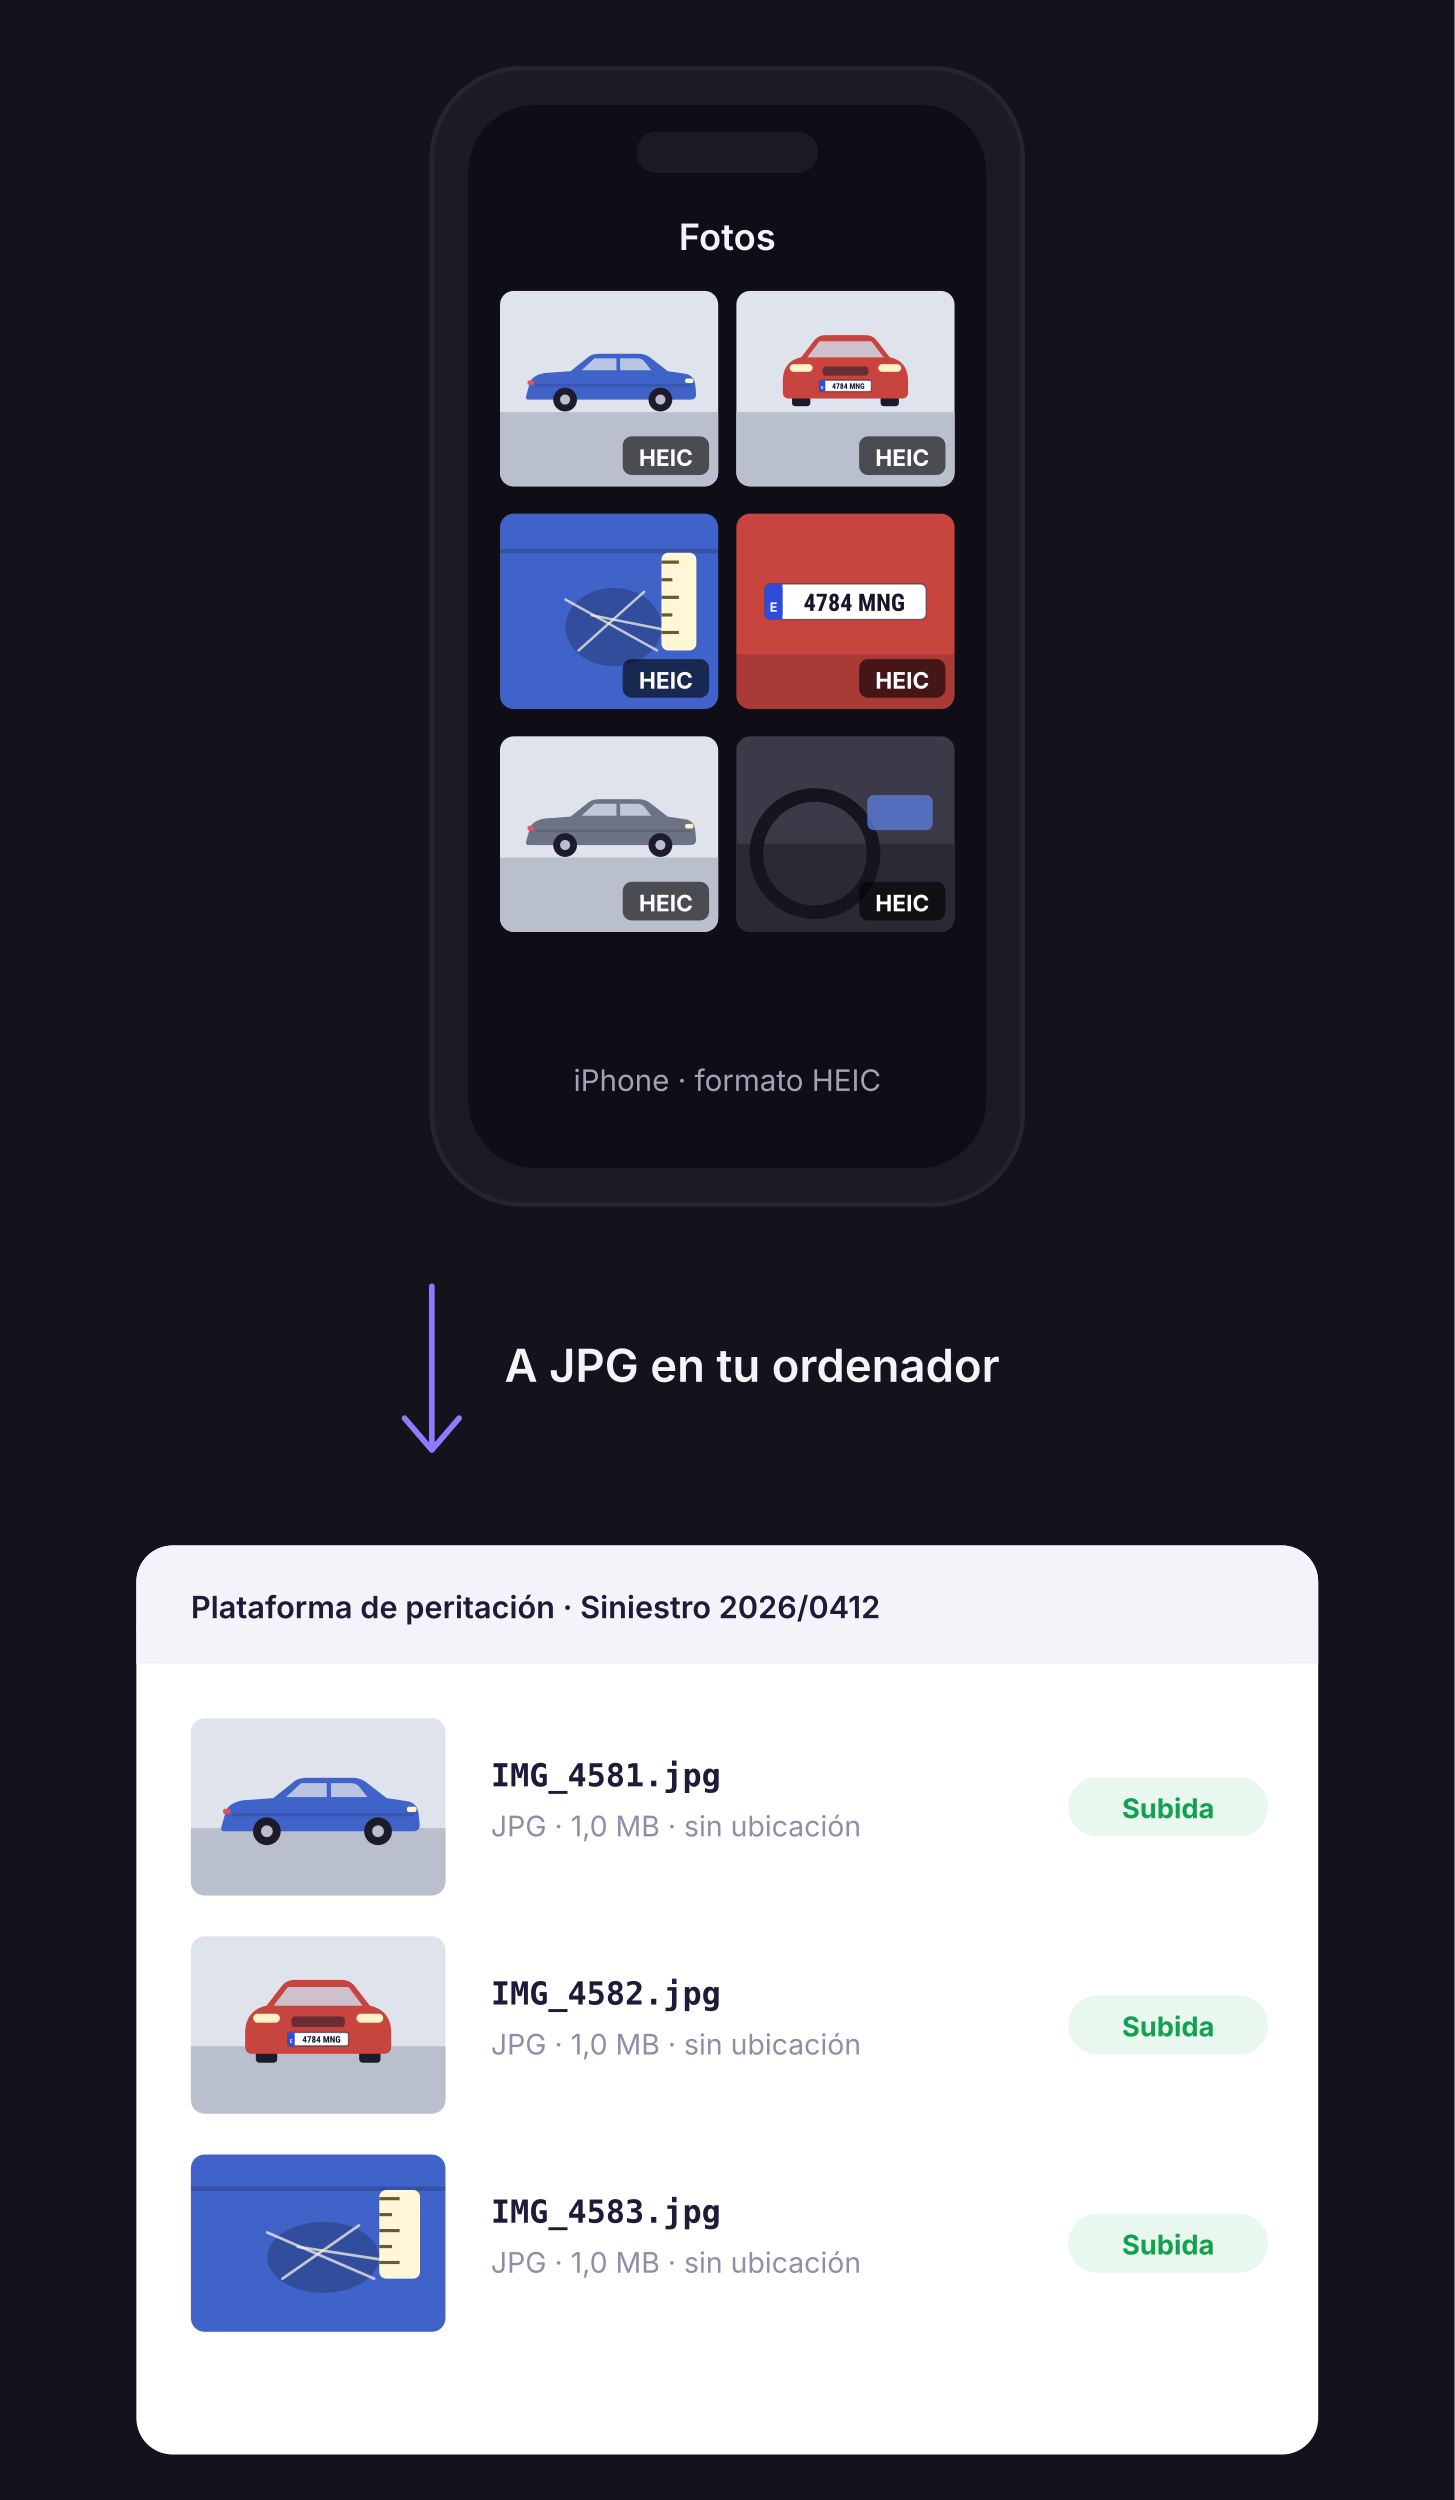
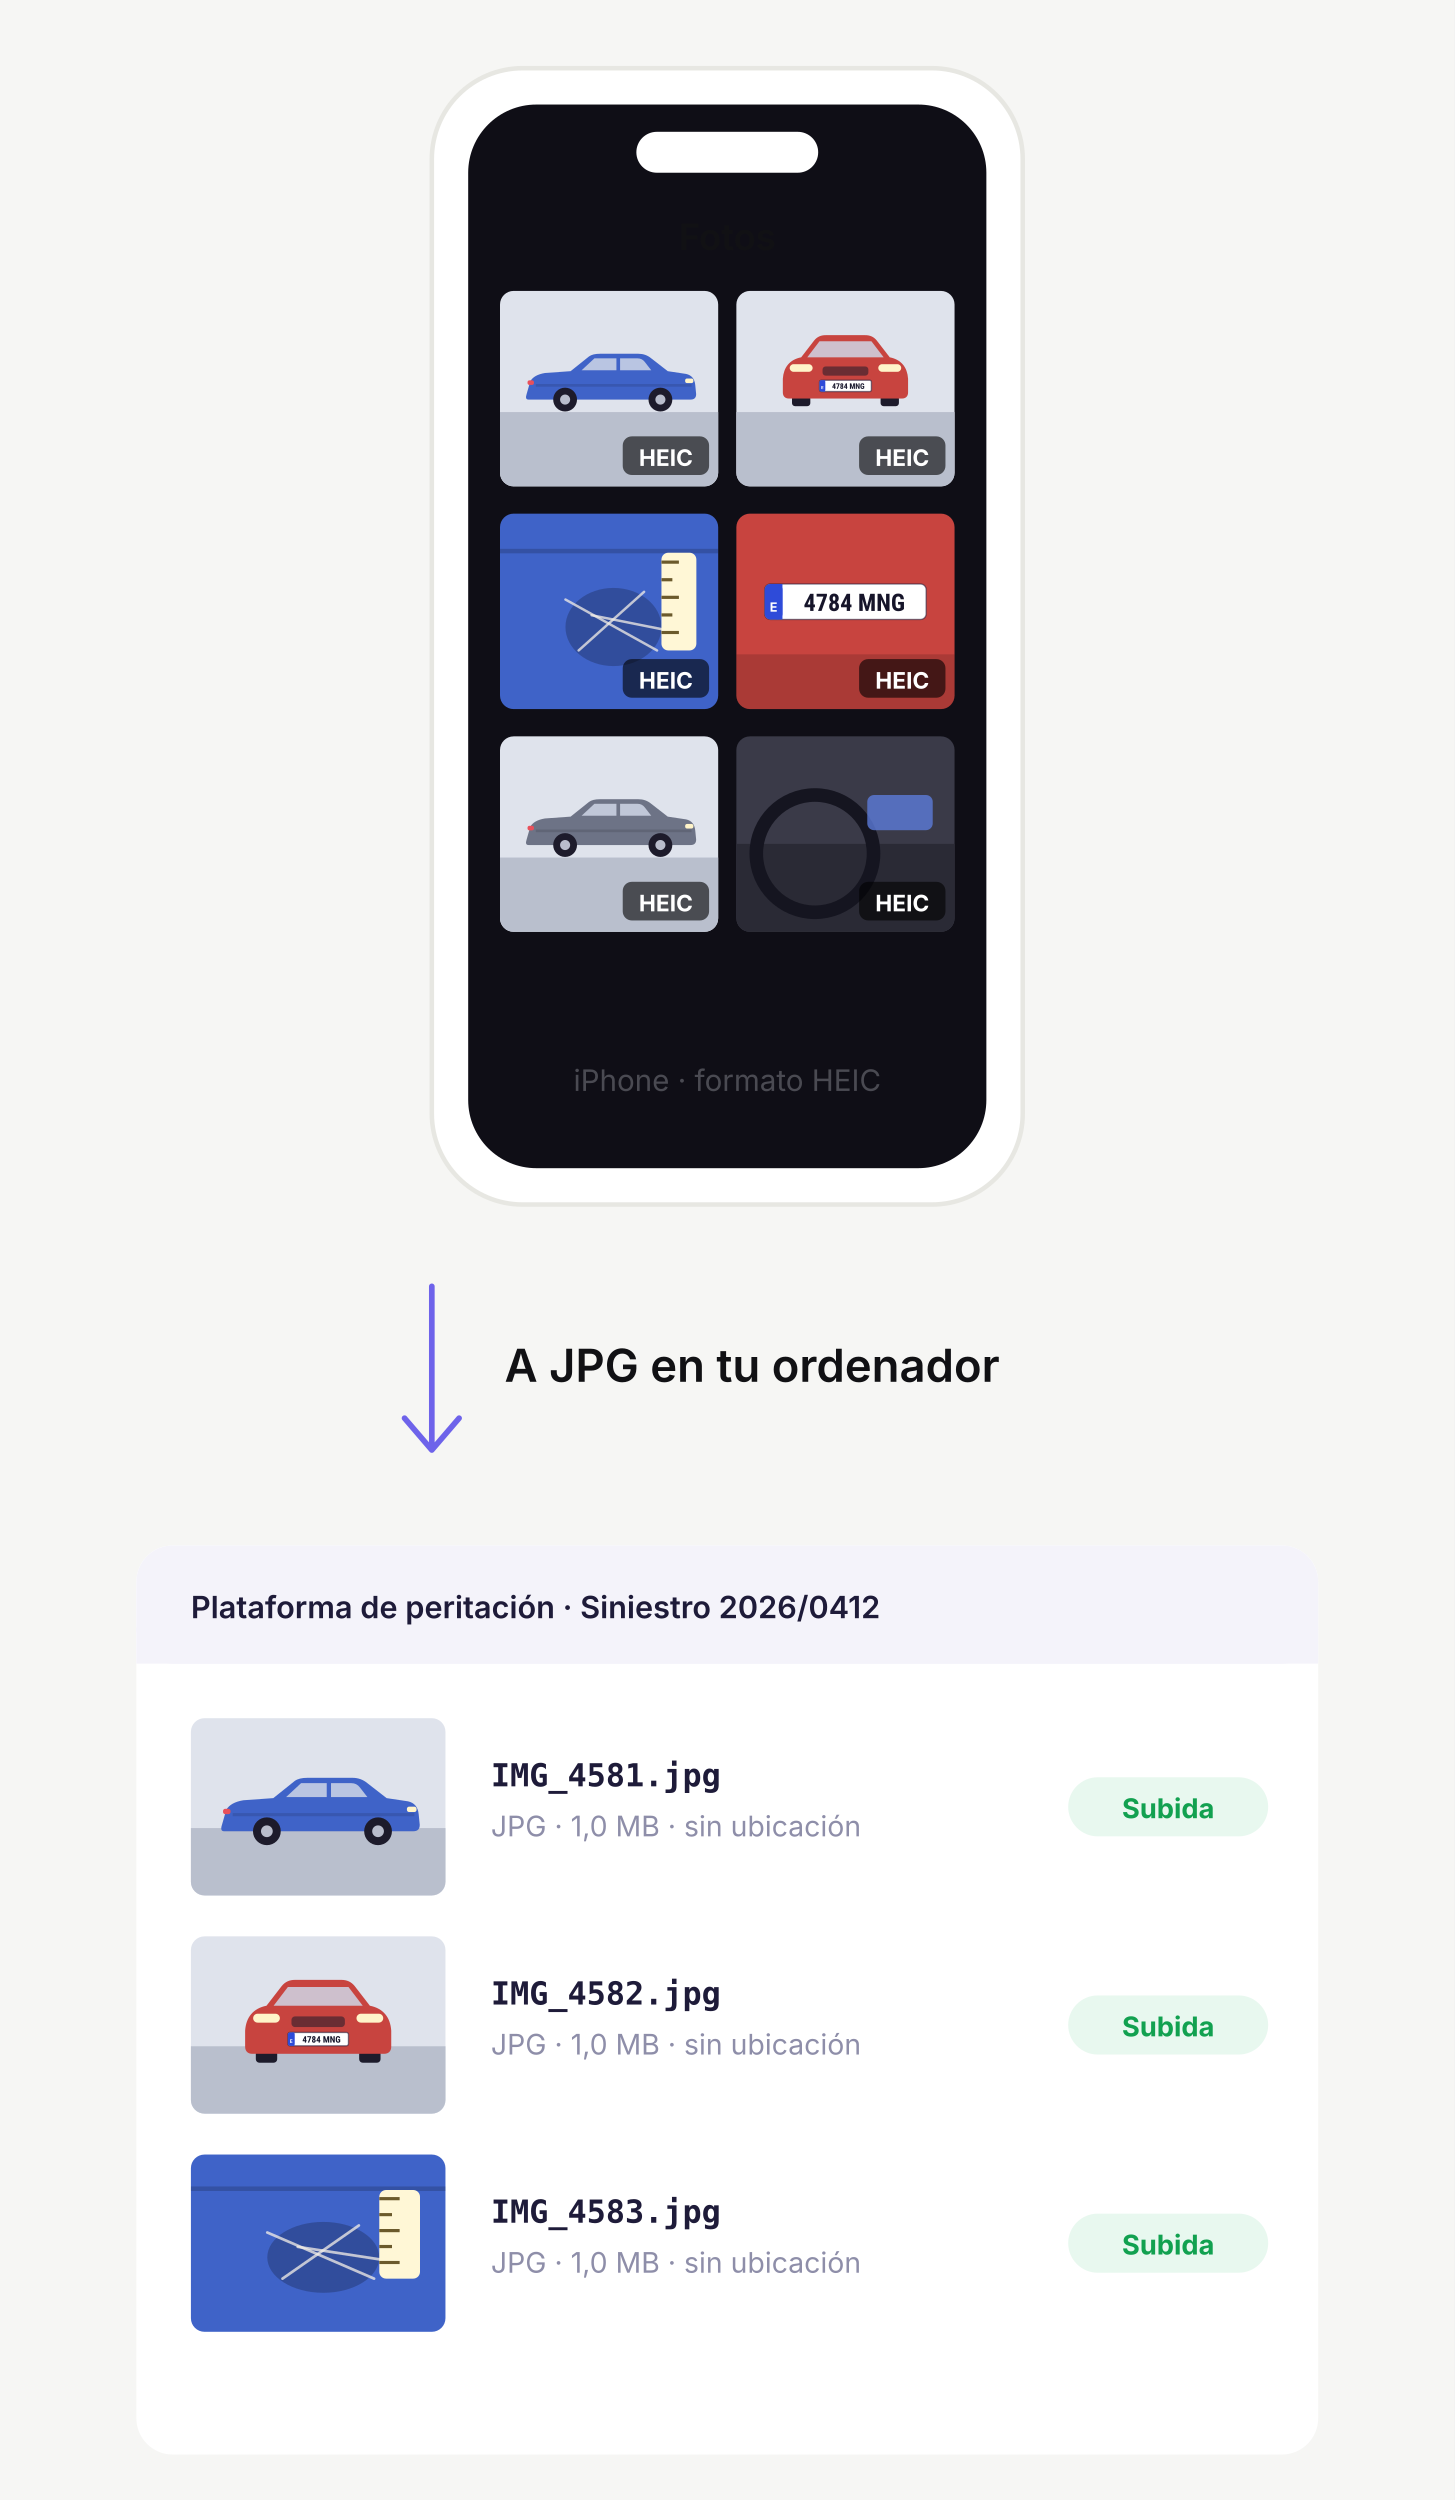
<svg xmlns="http://www.w3.org/2000/svg" viewBox="0 0 640 1100" width="640" height="1100" role="img" aria-labelledby="t">
-   <rect x="0" y="0" width="640" height="1100" rx="0" fill="#14131b" />
+   <rect x="0" y="0" width="640" height="1100" rx="0" fill="#f6f6f4" />
  <g transform="translate(80,-40)">
-     <rect x="110" y="70" width="260" height="500" rx="40" fill="#1b1a25" stroke="#26242f" stroke-width="2" />
+     <rect x="110" y="70" width="260" height="500" rx="40" fill="#ffffff" stroke="#e7e7e2" stroke-width="2" />
    <rect x="126" y="86" width="228" height="468" rx="30" fill="#0f0e16" />
-     <rect x="200" y="98" width="80" height="18" rx="9" fill="#1b1a25" />
-     <text x="240" y="150" font-family="Segoe UI, Inter, -apple-system, system-ui, sans-serif" font-size="16" font-weight="600" fill="#f4f3f8" text-anchor="middle">Fotos</text>
+     <rect x="200" y="98" width="80" height="18" rx="9" fill="#ffffff" />
+     <text x="240" y="150" font-family="Segoe UI, Inter, -apple-system, system-ui, sans-serif" font-size="16" font-weight="600" fill="#111114" text-anchor="middle">Fotos</text>
    <g>
      <clipPath id="c848032">
        <rect x="140" y="168" width="96" height="86" rx="6" />
      </clipPath>
      <g clip-path="url(#c848032)">
        <rect x="140" y="168" width="96" height="86" rx="0" fill="#dfe3ec" />
        <rect x="140" y="221.32" width="96" height="32.68" rx="0" fill="#b9bfcd" />
        <g transform="translate(147.68,191.22) scale(0.4032)">
          <path d="M10,55 L14,41 Q18,34 30,32 L58,30 L78,14 Q82,11 90,11 L132,11 Q140,11 146,16 L164,30 L184,33 Q193,35 194,45 L195,55 Q195,61 189,61 L12,61 Q8,61 10,55 Z" fill="#3f63c8" />
          <path d="M84,16 L108,16 L108,29 L70,29 Z M112,16 L131,16 Q136,16 139,20 L146,29 L112,29 Z" fill="#cfd6e6" fill-opacity=".85" />
          <rect x="20" y="44" width="170" height="3" fill="#000" fill-opacity=".12" />
          <rect x="183" y="38" width="9" height="5" rx="2" fill="#fff4c9" />
          <rect x="11" y="40" width="7" height="5" rx="2" fill="#e8505b" />
          <circle cx="52" cy="61" r="13" fill="#1d1b2b" />
          <circle cx="52" cy="61" r="5.5" fill="#b9bdcc" />
          <circle cx="156" cy="61" r="13" fill="#1d1b2b" />
          <circle cx="156" cy="61" r="5.5" fill="#b9bdcc" />
        </g>
      </g>
    </g>
    <rect x="194" y="232" width="38" height="17" rx="4" fill="#000" fill-opacity=".6" />
    <text x="213" y="245" font-family="Segoe UI, Inter, -apple-system, system-ui, sans-serif" font-size="10" font-weight="700" fill="#ffffff" text-anchor="middle">HEIC</text>
    <g>
      <clipPath id="c2332494">
        <rect x="244" y="168" width="96" height="86" rx="6" />
      </clipPath>
      <g clip-path="url(#c2332494)">
        <rect x="244" y="168" width="96" height="86" rx="0" fill="#dfe3ec" />
        <rect x="244" y="221.32" width="96" height="32.68" rx="0" fill="#b9bfcd" />
        <g transform="translate(258.4,181.76) scale(0.336)">
          <rect x="30" y="96" width="24" height="14" rx="4" fill="#1d1b2b" />
          <rect x="146" y="96" width="24" height="14" rx="4" fill="#1d1b2b" />
          <path d="M18,74 C19,59 27,49 42,46 L59,24 C63,19 68,17 74,17 H126 C132,17 137,19 141,24 L158,46 C173,49 181,59 182,74 V92 C182,97 179,100 174,100 H26 C21,100 18,97 18,92 Z" fill="#c8443f" />
          <path d="M66,25 H134 L150,46 H50 Z" fill="#cfd6e6" fill-opacity=".85" />
          <rect x="27" y="55" width="30" height="10" rx="5" fill="#fff4c9" />
          <rect x="143" y="55" width="30" height="10" rx="5" fill="#fff4c9" />
          <rect x="70" y="58" width="60" height="12" rx="4" fill="#1d1b2b" fill-opacity=".55" />
        </g>
        <g>
          <rect x="280.576" y="207.296" width="22.848" height="5.0" rx="0.8" fill="#ffffff" stroke="#1e1b39" stroke-opacity=".55" stroke-width="0.6" />
          <rect x="280.576" y="207.296" width="2.5" height="5.0" rx="0.8" fill="#2e4bd9" />
          <rect x="282.276" y="207.296" width="0.8" height="5.0" rx="0" fill="#2e4bd9" />
          <text x="281.826" y="211.196" font-family="Segoe UI, Inter, -apple-system, system-ui, sans-serif" font-size="1.8" font-weight="700" fill="#ffffff" text-anchor="middle">E</text>
          <text x="293.25" y="211.096" font-family="Bahnschrift, 'Arial Narrow', 'Roboto Condensed', Arial, sans-serif" font-size="3.4" font-weight="700" fill="#16152a" text-anchor="middle">4784 MNG</text>
        </g>
      </g>
    </g>
    <rect x="298" y="232" width="38" height="17" rx="4" fill="#000" fill-opacity=".6" />
    <text x="317" y="245" font-family="Segoe UI, Inter, -apple-system, system-ui, sans-serif" font-size="10" font-weight="700" fill="#ffffff" text-anchor="middle">HEIC</text>
    <g>
      <clipPath id="c68584718">
        <rect x="140" y="266" width="96" height="86" rx="6" />
      </clipPath>
      <g clip-path="url(#c68584718)">
        <rect x="140" y="266" width="96" height="86" rx="0" fill="#3f63c8" />
        <rect x="140" y="281.48" width="96" height="2" rx="0" fill="#000" fill-opacity=".18" />
        <ellipse cx="189.92" cy="315.88" rx="21.12" ry="17.2" fill="#000" fill-opacity=".22" />
        <path d="M168.8,303.8 L209.1,326.2" stroke="#f4efe6" stroke-opacity=".75" stroke-width="1.1" stroke-linecap="round" />
        <path d="M174.6,326.2 L203.4,300.4" stroke="#f4efe6" stroke-opacity=".75" stroke-width="1.1" stroke-linecap="round" />
        <path d="M180.3,310.7 L214.9,317.6" stroke="#f4efe6" stroke-opacity=".75" stroke-width="1.1" stroke-linecap="round" />
        <rect x="211.04" y="283.2" width="15.36" height="43.0" rx="3" fill="#fff7d6" />
        <rect x="211.04" y="286.64" width="7.68" height="1.4" rx="0" fill="#6b5a2c" />
        <rect x="211.04" y="294.38" width="4.8" height="1.4" rx="0" fill="#6b5a2c" />
        <rect x="211.04" y="302.12" width="7.68" height="1.4" rx="0" fill="#6b5a2c" />
        <rect x="211.04" y="309.86" width="4.8" height="1.4" rx="0" fill="#6b5a2c" />
        <rect x="211.04" y="317.6" width="7.68" height="1.4" rx="0" fill="#6b5a2c" />
      </g>
    </g>
    <rect x="194" y="330" width="38" height="17" rx="4" fill="#000" fill-opacity=".6" />
    <text x="213" y="343" font-family="Segoe UI, Inter, -apple-system, system-ui, sans-serif" font-size="10" font-weight="700" fill="#ffffff" text-anchor="middle">HEIC</text>
    <g>
      <clipPath id="c66683025">
        <rect x="244" y="266" width="96" height="86" rx="6" />
      </clipPath>
      <g clip-path="url(#c66683025)">
        <rect x="244" y="266" width="96" height="86" rx="0" fill="#c8443f" />
        <rect x="244" y="327.92" width="96" height="24.08" rx="0" fill="#000" fill-opacity=".15" />
        <g>
          <rect x="256.48" y="296.96" width="71.04" height="15.6" rx="2.496" fill="#ffffff" stroke="#1e1b39" stroke-opacity=".55" stroke-width="0.6" />
          <rect x="256.48" y="296.96" width="7.8" height="15.6" rx="2.496" fill="#2e4bd9" />
          <rect x="261.784" y="296.96" width="2.496" height="15.6" rx="0" fill="#2e4bd9" />
          <text x="260.38" y="309.128" font-family="Segoe UI, Inter, -apple-system, system-ui, sans-serif" font-size="5.616" font-weight="700" fill="#ffffff" text-anchor="middle">E</text>
          <text x="295.9" y="308.816" font-family="Bahnschrift, 'Arial Narrow', 'Roboto Condensed', Arial, sans-serif" font-size="10.6" font-weight="700" fill="#16152a" text-anchor="middle">4784 MNG</text>
        </g>
      </g>
    </g>
    <rect x="298" y="330" width="38" height="17" rx="4" fill="#000" fill-opacity=".6" />
    <text x="317" y="343" font-family="Segoe UI, Inter, -apple-system, system-ui, sans-serif" font-size="10" font-weight="700" fill="#ffffff" text-anchor="middle">HEIC</text>
    <g>
      <clipPath id="c48207066">
        <rect x="140" y="364" width="96" height="86" rx="6" />
      </clipPath>
      <g clip-path="url(#c48207066)">
        <rect x="140" y="364" width="96" height="86" rx="0" fill="#dfe3ec" />
        <rect x="140" y="417.32" width="96" height="32.68" rx="0" fill="#b9bfcd" />
        <g transform="translate(147.68,387.22) scale(0.4032)">
          <path d="M10,55 L14,41 Q18,34 30,32 L58,30 L78,14 Q82,11 90,11 L132,11 Q140,11 146,16 L164,30 L184,33 Q193,35 194,45 L195,55 Q195,61 189,61 L12,61 Q8,61 10,55 Z" fill="#6d7386" />
          <path d="M84,16 L108,16 L108,29 L70,29 Z M112,16 L131,16 Q136,16 139,20 L146,29 L112,29 Z" fill="#cfd6e6" fill-opacity=".85" />
          <rect x="20" y="44" width="170" height="3" fill="#000" fill-opacity=".12" />
          <rect x="183" y="38" width="9" height="5" rx="2" fill="#fff4c9" />
          <rect x="11" y="40" width="7" height="5" rx="2" fill="#e8505b" />
          <circle cx="52" cy="61" r="13" fill="#1d1b2b" />
          <circle cx="52" cy="61" r="5.5" fill="#b9bdcc" />
          <circle cx="156" cy="61" r="13" fill="#1d1b2b" />
          <circle cx="156" cy="61" r="5.5" fill="#b9bdcc" />
        </g>
      </g>
    </g>
    <rect x="194" y="428" width="38" height="17" rx="4" fill="#000" fill-opacity=".6" />
    <text x="213" y="441" font-family="Segoe UI, Inter, -apple-system, system-ui, sans-serif" font-size="10" font-weight="700" fill="#ffffff" text-anchor="middle">HEIC</text>
    <g>
      <clipPath id="c39438367">
        <rect x="244" y="364" width="96" height="86" rx="6" />
      </clipPath>
      <g clip-path="url(#c39438367)">
        <rect x="244" y="364" width="96" height="86" rx="0" fill="#3a3a48" />
        <rect x="244" y="411.3" width="96" height="38.7" rx="0" fill="#2a2a35" />
        <circle cx="278.56" cy="415.6" r="25.8" fill="none" stroke="#151520" stroke-width="6.0" />
        <rect x="301.6" y="389.8" width="28.8" height="15.48" rx="3" fill="#5b7bd9" fill-opacity=".8" />
      </g>
    </g>
    <rect x="298" y="428" width="38" height="17" rx="4" fill="#000" fill-opacity=".6" />
    <text x="317" y="441" font-family="Segoe UI, Inter, -apple-system, system-ui, sans-serif" font-size="10" font-weight="700" fill="#ffffff" text-anchor="middle">HEIC</text>
-     <text x="240" y="520" font-family="Segoe UI, Inter, -apple-system, system-ui, sans-serif" font-size="13" font-weight="400" fill="#a4a1b8" text-anchor="middle">iPhone · formato HEIC</text>
+     <text x="240" y="520" font-family="Segoe UI, Inter, -apple-system, system-ui, sans-serif" font-size="13" font-weight="400" fill="#4a4a52" text-anchor="middle">iPhone · formato HEIC</text>
  </g>
-   <path d="M190,566 V636 M178,624 L190,638 L202,624" fill="none" stroke="#8f7bff" stroke-width="2.5" stroke-linecap="round" stroke-linejoin="round" />
-   <text x="222" y="608" font-family="Segoe UI, Inter, -apple-system, system-ui, sans-serif" font-size="20" font-weight="600" fill="#f4f3f8" text-anchor="start">A JPG en tu ordenador</text>
+   <path d="M190,566 V636 M178,624 L190,638 L202,624" fill="none" stroke="#6e63ea" stroke-width="2.5" stroke-linecap="round" stroke-linejoin="round" />
+   <text x="222" y="608" font-family="Segoe UI, Inter, -apple-system, system-ui, sans-serif" font-size="20" font-weight="600" fill="#111114" text-anchor="start">A JPG en tu ordenador</text>
  <g transform="translate(-520,560)">
    <rect x="580" y="120" width="520" height="400" rx="16" fill="#ffffff" />
    <rect x="580" y="120" width="520" height="52" rx="16" fill="#f4f3fa" />
    <rect x="580" y="156" width="520" height="16" rx="0" fill="#f4f3fa" />
    <text x="604" y="152" font-family="Segoe UI, Inter, -apple-system, system-ui, sans-serif" font-size="13.5" font-weight="600" fill="#1e1b39" text-anchor="start">Plataforma de peritación · Siniestro 2026/0412</text>
    <g>
      <clipPath id="c9153710">
        <rect x="604" y="196" width="112" height="78" rx="6" />
      </clipPath>
      <g clip-path="url(#c9153710)">
        <rect x="604" y="196" width="112" height="78" rx="0" fill="#dfe3ec" />
        <rect x="604" y="244.36" width="112" height="29.64" rx="0" fill="#b9bfcd" />
        <g transform="translate(612.96,217.06) scale(0.4704)">
          <path d="M10,55 L14,41 Q18,34 30,32 L58,30 L78,14 Q82,11 90,11 L132,11 Q140,11 146,16 L164,30 L184,33 Q193,35 194,45 L195,55 Q195,61 189,61 L12,61 Q8,61 10,55 Z" fill="#3f63c8" />
          <path d="M84,16 L108,16 L108,29 L70,29 Z M112,16 L131,16 Q136,16 139,20 L146,29 L112,29 Z" fill="#cfd6e6" fill-opacity=".85" />
          <rect x="20" y="44" width="170" height="3" fill="#000" fill-opacity=".12" />
          <rect x="183" y="38" width="9" height="5" rx="2" fill="#fff4c9" />
          <rect x="11" y="40" width="7" height="5" rx="2" fill="#e8505b" />
          <circle cx="52" cy="61" r="13" fill="#1d1b2b" />
          <circle cx="52" cy="61" r="5.5" fill="#b9bdcc" />
          <circle cx="156" cy="61" r="13" fill="#1d1b2b" />
          <circle cx="156" cy="61" r="5.5" fill="#b9bdcc" />
        </g>
      </g>
    </g>
    <text x="736" y="226" font-family="Cascadia Mono, Consolas, ui-monospace, monospace" font-size="14" font-weight="600" fill="#1e1b39" text-anchor="start">IMG_4581.jpg</text>
    <text x="736" y="248" font-family="Segoe UI, Inter, -apple-system, system-ui, sans-serif" font-size="12.5" font-weight="400" fill="#8e8ea9" text-anchor="start">JPG · 1,0 MB · sin ubicación</text>
    <rect x="990" y="222" width="88" height="26" rx="13" fill="#e8f8ef" />
    <text x="1034" y="240" font-family="Segoe UI, Inter, -apple-system, system-ui, sans-serif" font-size="12" font-weight="700" fill="#12a150" text-anchor="middle">Subida</text>
    <g>
      <clipPath id="c14299093">
        <rect x="604" y="292" width="112" height="78" rx="6" />
      </clipPath>
      <g clip-path="url(#c14299093)">
        <rect x="604" y="292" width="112" height="78" rx="0" fill="#dfe3ec" />
        <rect x="604" y="340.36" width="112" height="29.64" rx="0" fill="#b9bfcd" />
        <g transform="translate(620.8,304.48) scale(0.392)">
          <rect x="30" y="96" width="24" height="14" rx="4" fill="#1d1b2b" />
          <rect x="146" y="96" width="24" height="14" rx="4" fill="#1d1b2b" />
          <path d="M18,74 C19,59 27,49 42,46 L59,24 C63,19 68,17 74,17 H126 C132,17 137,19 141,24 L158,46 C173,49 181,59 182,74 V92 C182,97 179,100 174,100 H26 C21,100 18,97 18,92 Z" fill="#c8443f" />
          <path d="M66,25 H134 L150,46 H50 Z" fill="#cfd6e6" fill-opacity=".85" />
          <rect x="27" y="55" width="30" height="10" rx="5" fill="#fff4c9" />
          <rect x="143" y="55" width="30" height="10" rx="5" fill="#fff4c9" />
          <rect x="70" y="58" width="60" height="12" rx="4" fill="#1d1b2b" fill-opacity=".55" />
        </g>
        <g>
          <rect x="646.672" y="334.272" width="26.656" height="5.9" rx="0.944" fill="#ffffff" stroke="#1e1b39" stroke-opacity=".55" stroke-width="0.6" />
          <rect x="646.672" y="334.272" width="2.9" height="5.9" rx="0.944" fill="#2e4bd9" />
          <rect x="648.628" y="334.272" width="0.944" height="5.9" rx="0" fill="#2e4bd9" />
          <text x="648.122" y="338.874" font-family="Segoe UI, Inter, -apple-system, system-ui, sans-serif" font-size="2.124" font-weight="700" fill="#ffffff" text-anchor="middle">E</text>
          <text x="661.45" y="338.756" font-family="Bahnschrift, 'Arial Narrow', 'Roboto Condensed', Arial, sans-serif" font-size="4.0" font-weight="700" fill="#16152a" text-anchor="middle">4784 MNG</text>
        </g>
      </g>
    </g>
    <text x="736" y="322" font-family="Cascadia Mono, Consolas, ui-monospace, monospace" font-size="14" font-weight="600" fill="#1e1b39" text-anchor="start">IMG_4582.jpg</text>
    <text x="736" y="344" font-family="Segoe UI, Inter, -apple-system, system-ui, sans-serif" font-size="12.5" font-weight="400" fill="#8e8ea9" text-anchor="start">JPG · 1,0 MB · sin ubicación</text>
    <rect x="990" y="318" width="88" height="26" rx="13" fill="#e8f8ef" />
    <text x="1034" y="336" font-family="Segoe UI, Inter, -apple-system, system-ui, sans-serif" font-size="12" font-weight="700" fill="#12a150" text-anchor="middle">Subida</text>
    <g>
      <clipPath id="c2394540">
        <rect x="604" y="388" width="112" height="78" rx="6" />
      </clipPath>
      <g clip-path="url(#c2394540)">
        <rect x="604" y="388" width="112" height="78" rx="0" fill="#3f63c8" />
        <rect x="604" y="402.04" width="112" height="2" rx="0" fill="#000" fill-opacity=".18" />
        <ellipse cx="662.24" cy="433.24" rx="24.64" ry="15.6" fill="#000" fill-opacity=".22" />
        <path d="M637.6,422.3 L684.6,442.6" stroke="#f4efe6" stroke-opacity=".75" stroke-width="1.2" stroke-linecap="round" />
        <path d="M644.3,442.6 L677.9,419.2" stroke="#f4efe6" stroke-opacity=".75" stroke-width="1.2" stroke-linecap="round" />
        <path d="M651.0,428.6 L691.4,434.8" stroke="#f4efe6" stroke-opacity=".75" stroke-width="1.2" stroke-linecap="round" />
        <rect x="686.88" y="403.6" width="17.92" height="39.0" rx="3" fill="#fff7d6" />
        <rect x="686.88" y="406.72" width="8.96" height="1.4" rx="0" fill="#6b5a2c" />
        <rect x="686.88" y="413.74" width="5.6" height="1.4" rx="0" fill="#6b5a2c" />
        <rect x="686.88" y="420.76" width="8.96" height="1.4" rx="0" fill="#6b5a2c" />
        <rect x="686.88" y="427.78" width="5.6" height="1.4" rx="0" fill="#6b5a2c" />
        <rect x="686.88" y="434.8" width="8.96" height="1.4" rx="0" fill="#6b5a2c" />
      </g>
    </g>
    <text x="736" y="418" font-family="Cascadia Mono, Consolas, ui-monospace, monospace" font-size="14" font-weight="600" fill="#1e1b39" text-anchor="start">IMG_4583.jpg</text>
    <text x="736" y="440" font-family="Segoe UI, Inter, -apple-system, system-ui, sans-serif" font-size="12.5" font-weight="400" fill="#8e8ea9" text-anchor="start">JPG · 1,0 MB · sin ubicación</text>
    <rect x="990" y="414" width="88" height="26" rx="13" fill="#e8f8ef" />
    <text x="1034" y="432" font-family="Segoe UI, Inter, -apple-system, system-ui, sans-serif" font-size="12" font-weight="700" fill="#12a150" text-anchor="middle">Subida</text>
  </g>
</svg>
